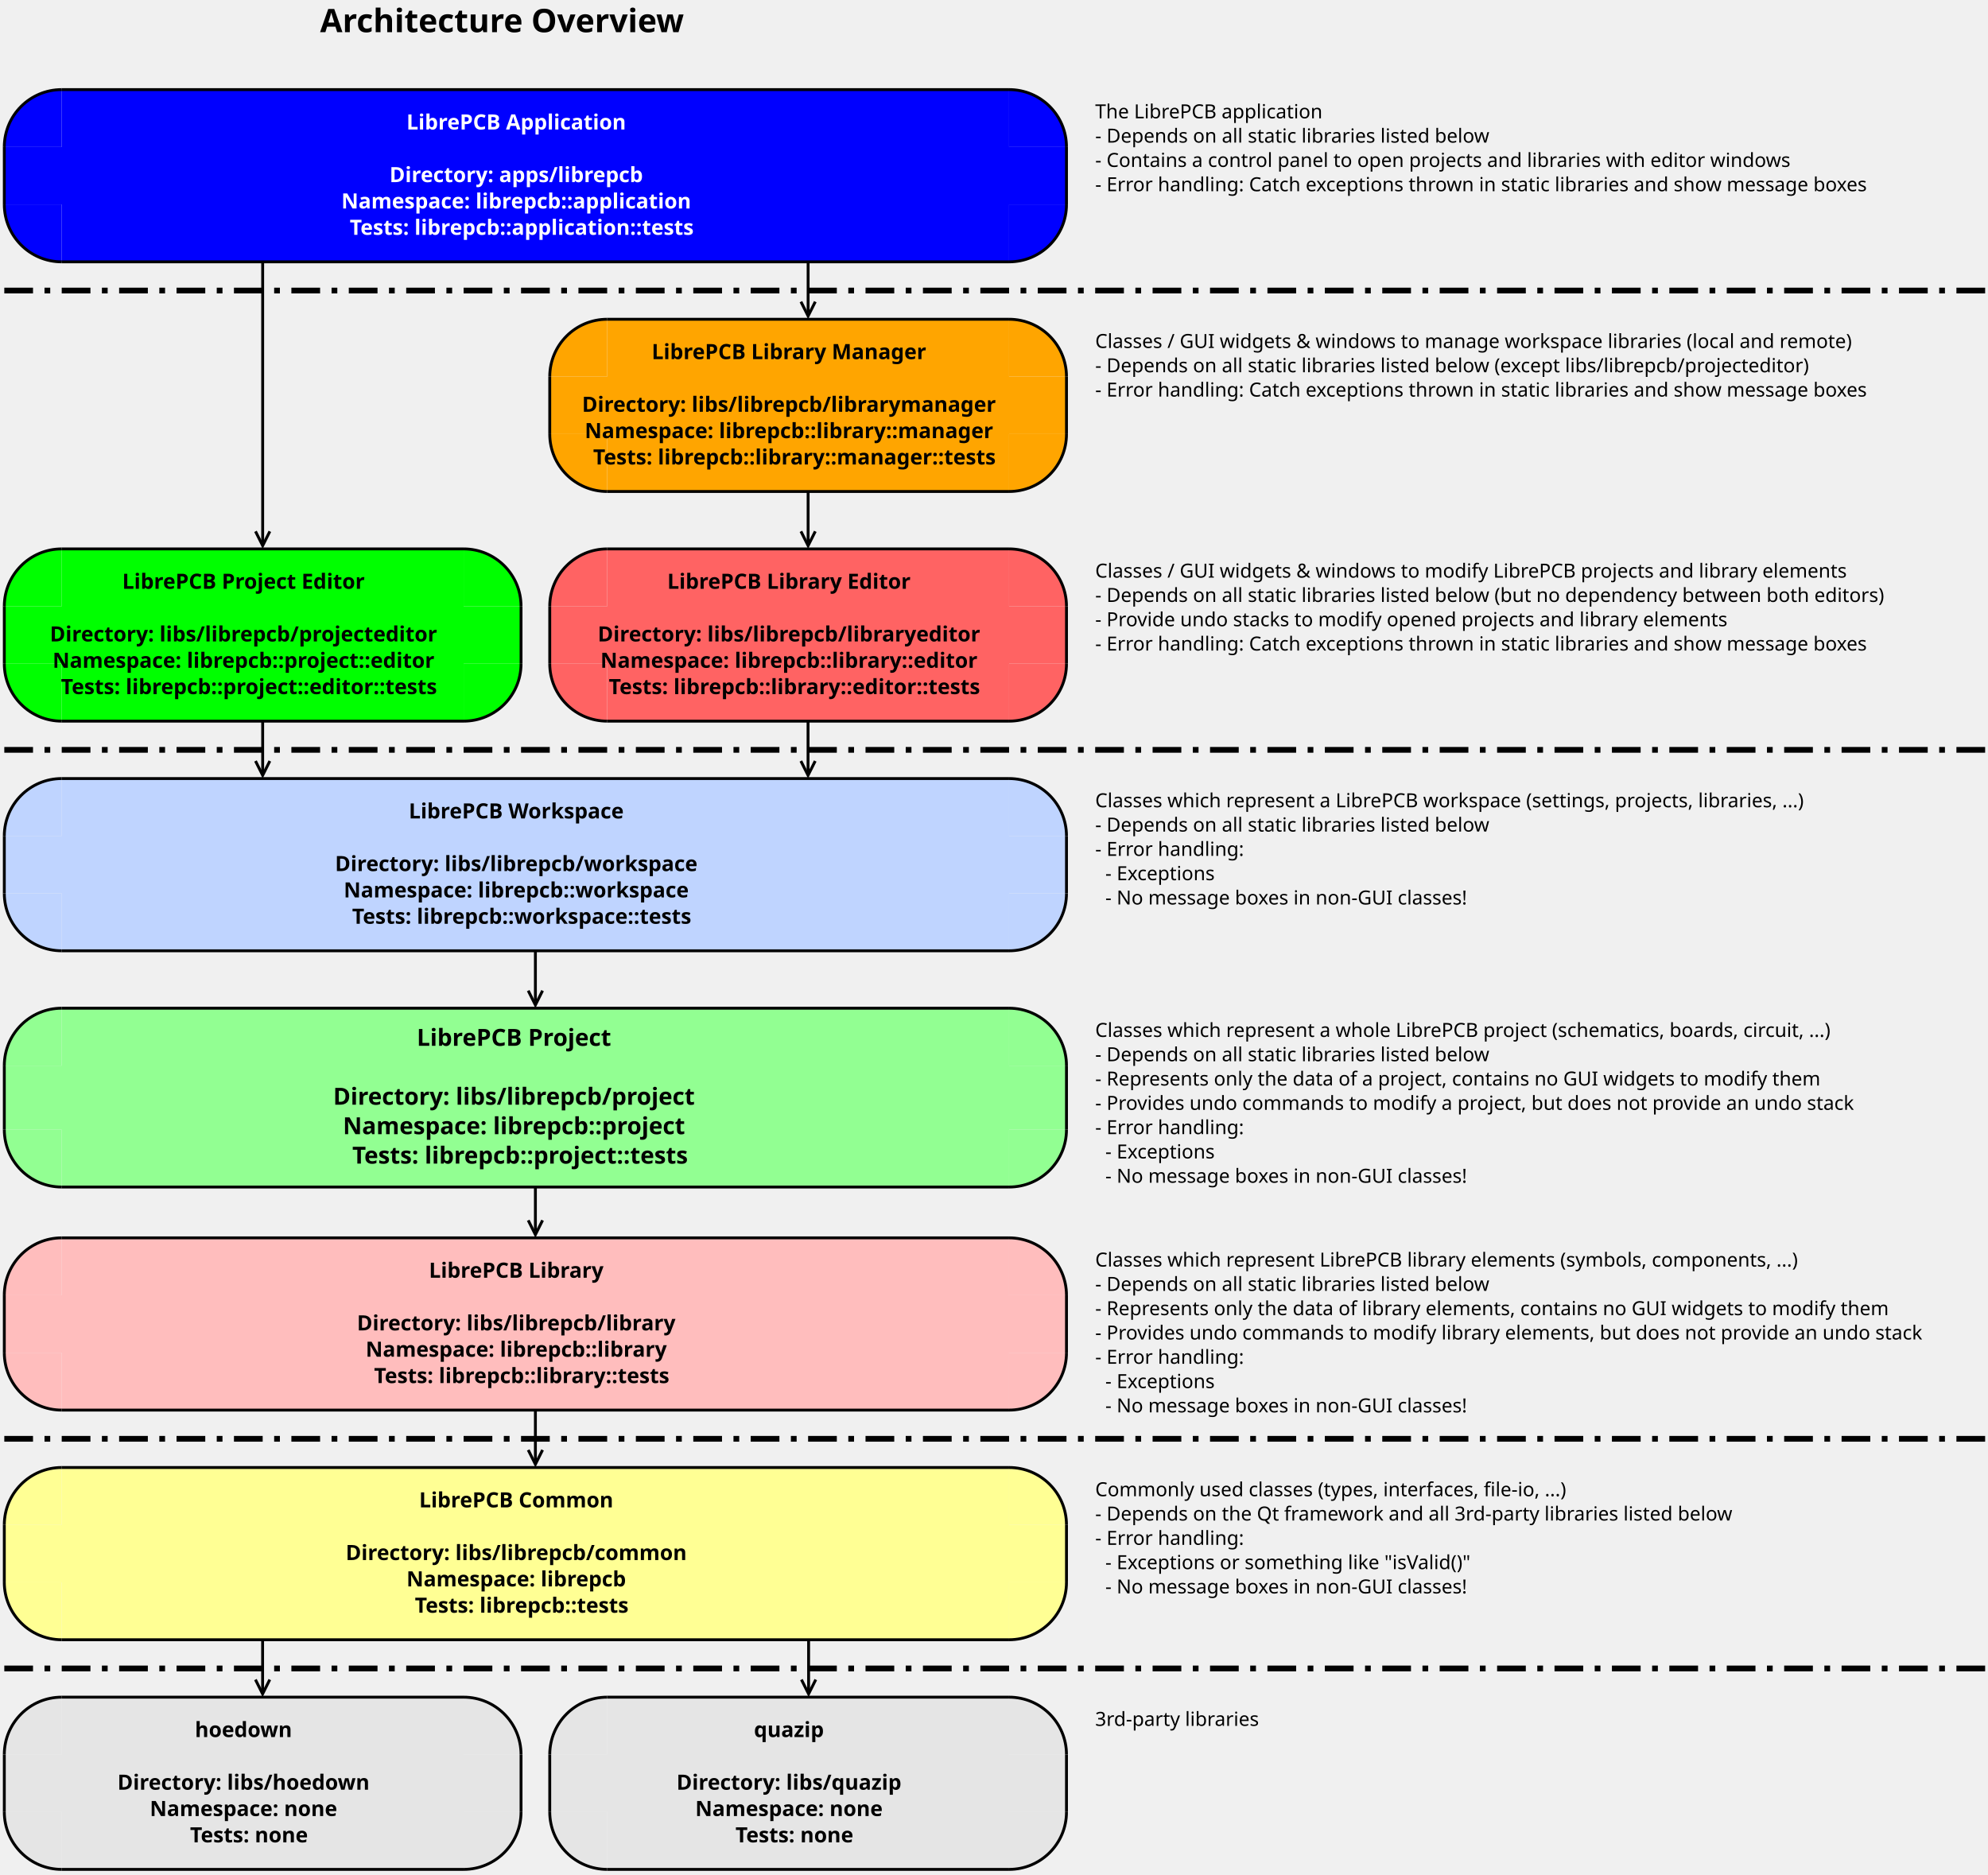
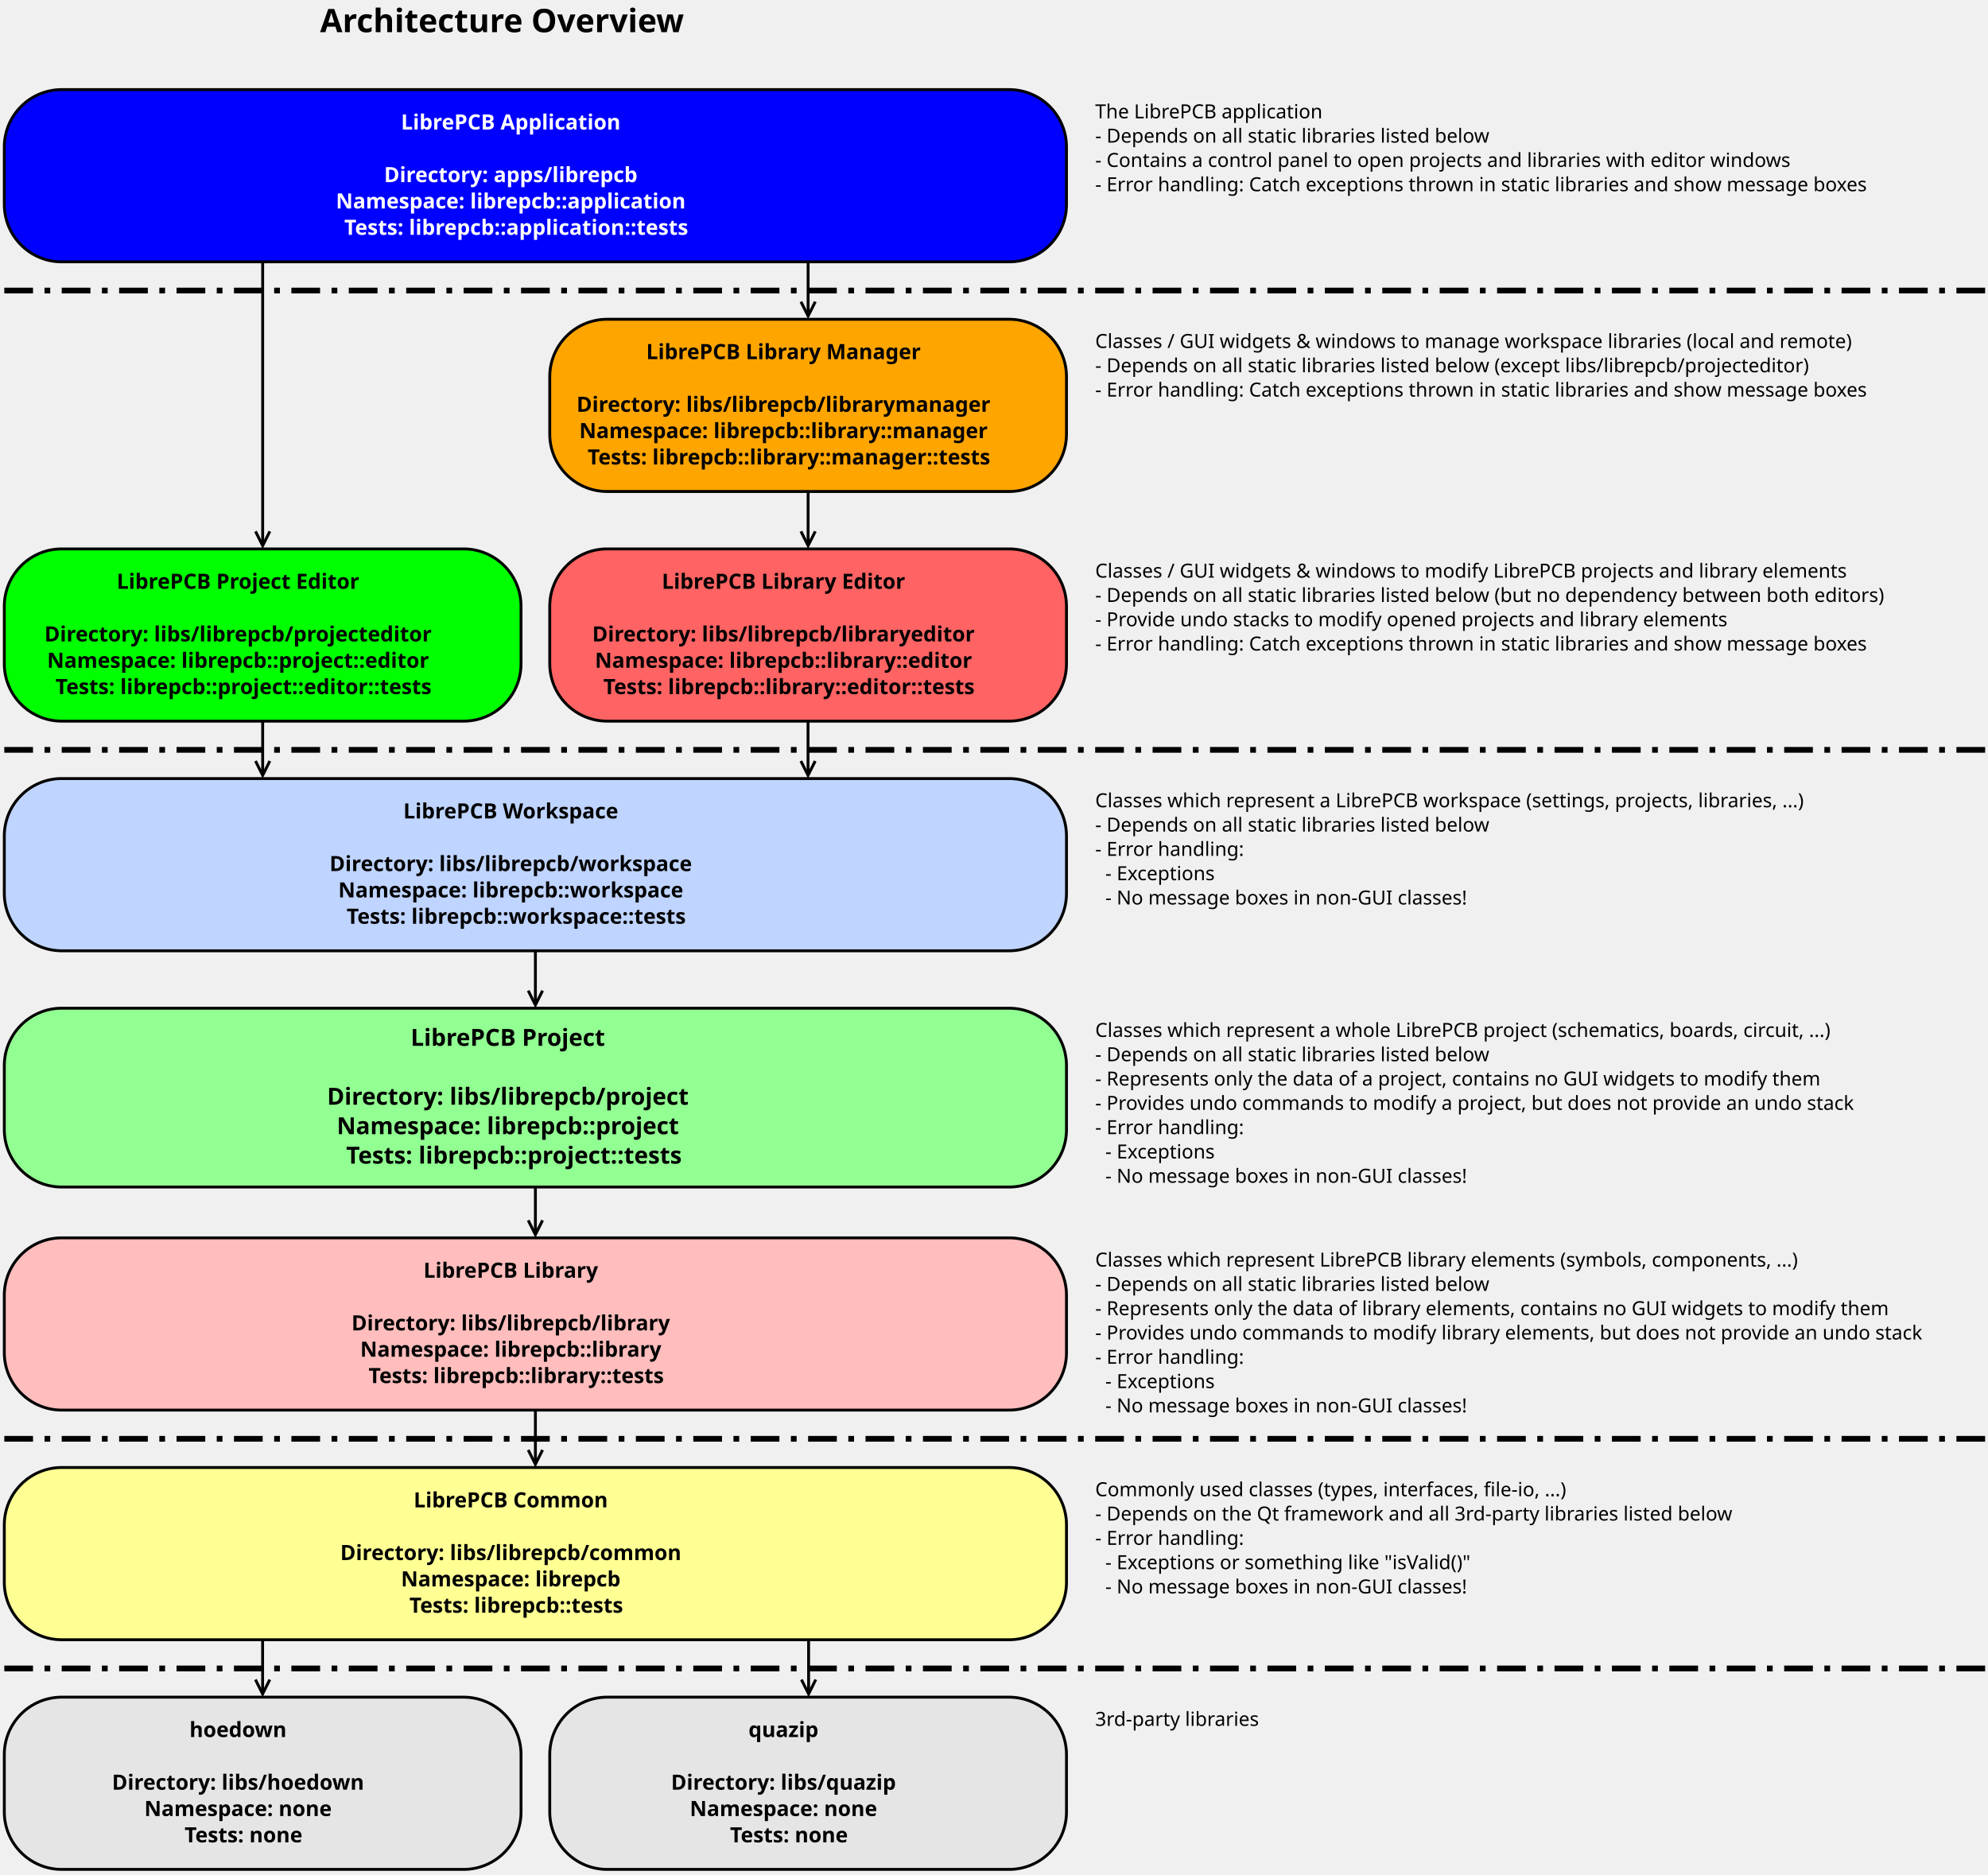
<svg xmlns="http://www.w3.org/2000/svg" width="70cm" height="66cm" viewBox="457 -221 1385 1303">
-   <text xml:space="preserve" font-size="22.578" style="fill: #000000;text-anchor:start;font-family:sans-serif;font-style:normal;font-weight:700" x="680" y="-200">
-     <tspan x="680" y="-200">Architecture Overview</tspan>
-   </text>
-   <g>
-     <rect style="fill: #ffff94" x="500" y="800" width="660" height="120" />
-     <path style="fill: #ffff94" d="M 500,800 A 40,40 0 0 0 460,840 L 500,840 z" />
-     <path style="fill: #ffff94" d="M 1200,840 A 40,40 0 0 0 1160,800 L 1160,840 z" />
-     <rect style="fill: #ffff94" x="460" y="840" width="740" height="40" />
-     <path style="fill: #ffff94" d="M 460,880 A 40,40 0 0 0 500,920 L 500,880 z" />
-     <path style="fill: #ffff94" d="M 1160,920 A 40,40 0 0 0 1200,880 L 1160,880 z" />
-     <line style="fill: none; fill-opacity:0; stroke-width: 2; stroke: #000000" x1="500" y1="800" x2="1160" y2="800" />
-     <line style="fill: none; fill-opacity:0; stroke-width: 2; stroke: #000000" x1="500" y1="920" x2="1160" y2="920" />
-     <path style="fill: none; fill-opacity:0; stroke-width: 2; stroke: #000000" d="M 500,800 A 40,40 0 0 0 460,840" />
-     <path style="fill: none; fill-opacity:0; stroke-width: 2; stroke: #000000" d="M 1200,840 A 40,40 0 0 0 1160,800" />
-     <line style="fill: none; fill-opacity:0; stroke-width: 2; stroke: #000000" x1="460" y1="840" x2="460" y2="880" />
-     <line style="fill: none; fill-opacity:0; stroke-width: 2; stroke: #000000" x1="1200" y1="840" x2="1200" y2="880" />
-     <path style="fill: none; fill-opacity:0; stroke-width: 2; stroke: #000000" d="M 460,880 A 40,40 0 0 0 500,920" />
-     <path style="fill: none; fill-opacity:0; stroke-width: 2; stroke: #000000" d="M 1160,920 A 40,40 0 0 0 1200,880" />
-     <text xml:space="preserve" font-size="14.676" style="fill: #000000;text-anchor:middle;font-family:sans-serif;font-style:normal;font-weight:700" x="830" y="827.789">
-       <tspan x="830" y="827.789">LibrePCB Common</tspan>
-       <tspan x="830" y="846.133" />
-       <tspan x="830" y="864.478">Directory: libs/librepcb/common</tspan>
-       <tspan x="830" y="882.822">Namespace: librepcb</tspan>
-       <tspan x="830" y="901.167">Tests: librepcb::tests</tspan>
-     </text>
-   </g>
-   <g>
-     <rect style="fill: #ffbdbd" x="500" y="640" width="660" height="120" />
-     <path style="fill: #ffbdbd" d="M 500,640 A 40,40 0 0 0 460,680 L 500,680 z" />
-     <path style="fill: #ffbdbd" d="M 1200,680 A 40,40 0 0 0 1160,640 L 1160,680 z" />
-     <rect style="fill: #ffbdbd" x="460" y="680" width="740" height="40" />
-     <path style="fill: #ffbdbd" d="M 460,720 A 40,40 0 0 0 500,760 L 500,720 z" />
-     <path style="fill: #ffbdbd" d="M 1160,760 A 40,40 0 0 0 1200,720 L 1160,720 z" />
-     <line style="fill: none; fill-opacity:0; stroke-width: 2; stroke: #000000" x1="500" y1="640" x2="1160" y2="640" />
-     <line style="fill: none; fill-opacity:0; stroke-width: 2; stroke: #000000" x1="500" y1="760" x2="1160" y2="760" />
-     <path style="fill: none; fill-opacity:0; stroke-width: 2; stroke: #000000" d="M 500,640 A 40,40 0 0 0 460,680" />
-     <path style="fill: none; fill-opacity:0; stroke-width: 2; stroke: #000000" d="M 1200,680 A 40,40 0 0 0 1160,640" />
-     <line style="fill: none; fill-opacity:0; stroke-width: 2; stroke: #000000" x1="460" y1="680" x2="460" y2="720" />
-     <line style="fill: none; fill-opacity:0; stroke-width: 2; stroke: #000000" x1="1200" y1="680" x2="1200" y2="720" />
-     <path style="fill: none; fill-opacity:0; stroke-width: 2; stroke: #000000" d="M 460,720 A 40,40 0 0 0 500,760" />
-     <path style="fill: none; fill-opacity:0; stroke-width: 2; stroke: #000000" d="M 1160,760 A 40,40 0 0 0 1200,720" />
-     <text xml:space="preserve" font-size="14.676" style="fill: #000000;text-anchor:middle;font-family:sans-serif;font-style:normal;font-weight:700" x="830" y="667.789">
-       <tspan x="830" y="667.789">LibrePCB Library</tspan>
-       <tspan x="830" y="686.133" />
-       <tspan x="830" y="704.478">Directory: libs/librepcb/library</tspan>
-       <tspan x="830" y="722.822">Namespace: librepcb::library</tspan>
-       <tspan x="830" y="741.167">Tests: librepcb::library::tests</tspan>
-     </text>
-   </g>
-   <g>
-     <rect style="fill: #92ff92" x="500" y="480" width="660" height="124.588" />
-     <path style="fill: #92ff92" d="M 500,480 A 40,40 0 0 0 460,520 L 500,520 z" />
-     <path style="fill: #92ff92" d="M 1200,520 A 40,40 0 0 0 1160,480 L 1160,520 z" />
-     <rect style="fill: #92ff92" x="460" y="520" width="740" height="44.588" />
-     <path style="fill: #92ff92" d="M 460,564.588 A 40,40 0 0 0 500,604.588 L 500,564.588 z" />
-     <path style="fill: #92ff92" d="M 1160,604.588 A 40,40 0 0 0 1200,564.588 L 1160,564.588 z" />
-     <line style="fill: none; fill-opacity:0; stroke-width: 2; stroke: #000000" x1="500" y1="480" x2="1160" y2="480" />
-     <line style="fill: none; fill-opacity:0; stroke-width: 2; stroke: #000000" x1="500" y1="604.588" x2="1160" y2="604.588" />
-     <path style="fill: none; fill-opacity:0; stroke-width: 2; stroke: #000000" d="M 500,480 A 40,40 0 0 0 460,520" />
-     <path style="fill: none; fill-opacity:0; stroke-width: 2; stroke: #000000" d="M 1200,520 A 40,40 0 0 0 1160,480" />
-     <line style="fill: none; fill-opacity:0; stroke-width: 2; stroke: #000000" x1="460" y1="520" x2="460" y2="564.588" />
-     <line style="fill: none; fill-opacity:0; stroke-width: 2; stroke: #000000" x1="1200" y1="520" x2="1200" y2="564.588" />
-     <path style="fill: none; fill-opacity:0; stroke-width: 2; stroke: #000000" d="M 460,564.588 A 40,40 0 0 0 500,604.588" />
-     <path style="fill: none; fill-opacity:0; stroke-width: 2; stroke: #000000" d="M 1160,604.588 A 40,40 0 0 0 1200,564.588" />
-     <text xml:space="preserve" font-size="16.414" style="fill: #000000;text-anchor:middle;font-family:sans-serif;font-style:normal;font-weight:700" x="830" y="506.2">
-       <tspan x="830" y="506.2">LibrePCB Project</tspan>
-       <tspan x="830" y="526.718" />
-       <tspan x="830" y="547.235">Directory: libs/librepcb/project</tspan>
-       <tspan x="830" y="567.753">Namespace: librepcb::project</tspan>
-       <tspan x="830" y="588.27">Tests: librepcb::project::tests</tspan>
-     </text>
-   </g>
-   <g>
-     <rect style="fill: #bfd4ff" x="500" y="320" width="660" height="120" />
-     <path style="fill: #bfd4ff" d="M 500,320 A 40,40 0 0 0 460,360 L 500,360 z" />
-     <path style="fill: #bfd4ff" d="M 1200,360 A 40,40 0 0 0 1160,320 L 1160,360 z" />
-     <rect style="fill: #bfd4ff" x="460" y="360" width="740" height="40" />
-     <path style="fill: #bfd4ff" d="M 460,400 A 40,40 0 0 0 500,440 L 500,400 z" />
-     <path style="fill: #bfd4ff" d="M 1160,440 A 40,40 0 0 0 1200,400 L 1160,400 z" />
-     <line style="fill: none; fill-opacity:0; stroke-width: 2; stroke: #000000" x1="500" y1="320" x2="1160" y2="320" />
-     <line style="fill: none; fill-opacity:0; stroke-width: 2; stroke: #000000" x1="500" y1="440" x2="1160" y2="440" />
-     <path style="fill: none; fill-opacity:0; stroke-width: 2; stroke: #000000" d="M 500,320 A 40,40 0 0 0 460,360" />
-     <path style="fill: none; fill-opacity:0; stroke-width: 2; stroke: #000000" d="M 1200,360 A 40,40 0 0 0 1160,320" />
-     <line style="fill: none; fill-opacity:0; stroke-width: 2; stroke: #000000" x1="460" y1="360" x2="460" y2="400" />
-     <line style="fill: none; fill-opacity:0; stroke-width: 2; stroke: #000000" x1="1200" y1="360" x2="1200" y2="400" />
-     <path style="fill: none; fill-opacity:0; stroke-width: 2; stroke: #000000" d="M 460,400 A 40,40 0 0 0 500,440" />
-     <path style="fill: none; fill-opacity:0; stroke-width: 2; stroke: #000000" d="M 1160,440 A 40,40 0 0 0 1200,400" />
-     <text xml:space="preserve" font-size="14.676" style="fill: #000000;text-anchor:middle;font-family:sans-serif;font-style:normal;font-weight:700" x="830" y="347.789">
-       <tspan x="830" y="347.789">LibrePCB Workspace</tspan>
-       <tspan x="830" y="366.133" />
-       <tspan x="830" y="384.478">Directory: libs/librepcb/workspace</tspan>
-       <tspan x="830" y="402.822">Namespace: librepcb::workspace</tspan>
-       <tspan x="830" y="421.167">Tests: librepcb::workspace::tests</tspan>
-     </text>
-   </g>
-   <g>
-     <rect style="fill: #0000ff" x="500" y="-160" width="660" height="120" />
-     <path style="fill: #0000ff" d="M 500,-160 A 40,40 0 0 0 460,-120 L 500,-120 z" />
-     <path style="fill: #0000ff" d="M 1200,-120 A 40,40 0 0 0 1160,-160 L 1160,-120 z" />
-     <rect style="fill: #0000ff" x="460" y="-120" width="740" height="40" />
-     <path style="fill: #0000ff" d="M 460,-80 A 40,40 0 0 0 500,-40 L 500,-80 z" />
-     <path style="fill: #0000ff" d="M 1160,-40 A 40,40 0 0 0 1200,-80 L 1160,-80 z" />
-     <line style="fill: none; fill-opacity:0; stroke-width: 2; stroke: #000000" x1="500" y1="-160" x2="1160" y2="-160" />
-     <line style="fill: none; fill-opacity:0; stroke-width: 2; stroke: #000000" x1="500" y1="-40" x2="1160" y2="-40" />
-     <path style="fill: none; fill-opacity:0; stroke-width: 2; stroke: #000000" d="M 500,-160 A 40,40 0 0 0 460,-120" />
-     <path style="fill: none; fill-opacity:0; stroke-width: 2; stroke: #000000" d="M 1200,-120 A 40,40 0 0 0 1160,-160" />
-     <line style="fill: none; fill-opacity:0; stroke-width: 2; stroke: #000000" x1="460" y1="-120" x2="460" y2="-80" />
-     <line style="fill: none; fill-opacity:0; stroke-width: 2; stroke: #000000" x1="1200" y1="-120" x2="1200" y2="-80" />
-     <path style="fill: none; fill-opacity:0; stroke-width: 2; stroke: #000000" d="M 460,-80 A 40,40 0 0 0 500,-40" />
-     <path style="fill: none; fill-opacity:0; stroke-width: 2; stroke: #000000" d="M 1160,-40 A 40,40 0 0 0 1200,-80" />
-     <text xml:space="preserve" font-size="14.676" style="fill: #ffffff;text-anchor:middle;font-family:sans-serif;font-style:normal;font-weight:700" x="830" y="-132.211">
-       <tspan x="830" y="-132.211">LibrePCB Application</tspan>
-       <tspan x="830" y="-113.867" />
-       <tspan x="830" y="-95.522">Directory: apps/librepcb</tspan>
-       <tspan x="830" y="-77.178">Namespace: librepcb::application</tspan>
-       <tspan x="830" y="-58.833">Tests: librepcb::application::tests</tspan>
-     </text>
-   </g>
-   <g>
-     <line style="fill: none; fill-opacity:0; stroke-width: 2; stroke: #000000" x1="640" y1="-40" x2="640" y2="155.528" />
-     <polyline style="fill: none; fill-opacity:0; stroke-width: 2; stroke: #000000" points="635,147.764 640,157.764 645,147.764 " />
-   </g>
-   <g>
-     <line style="fill: none; fill-opacity:0; stroke-width: 2; stroke: #000000" x1="830" y1="760" x2="830" y2="795.528" />
-     <polyline style="fill: none; fill-opacity:0; stroke-width: 2; stroke: #000000" points="825,787.764 830,797.764 835,787.764 " />
-   </g>
-   <g>
-     <rect style="fill: #ff6363" x="880" y="160" width="280" height="120" />
-     <path style="fill: #ff6363" d="M 880,160 A 40,40 0 0 0 840,200 L 880,200 z" />
-     <path style="fill: #ff6363" d="M 1200,200 A 40,40 0 0 0 1160,160 L 1160,200 z" />
-     <rect style="fill: #ff6363" x="840" y="200" width="360" height="40" />
-     <path style="fill: #ff6363" d="M 840,240 A 40,40 0 0 0 880,280 L 880,240 z" />
-     <path style="fill: #ff6363" d="M 1160,280 A 40,40 0 0 0 1200,240 L 1160,240 z" />
-     <line style="fill: none; fill-opacity:0; stroke-width: 2; stroke: #000000" x1="880" y1="160" x2="1160" y2="160" />
-     <line style="fill: none; fill-opacity:0; stroke-width: 2; stroke: #000000" x1="880" y1="280" x2="1160" y2="280" />
-     <path style="fill: none; fill-opacity:0; stroke-width: 2; stroke: #000000" d="M 880,160 A 40,40 0 0 0 840,200" />
-     <path style="fill: none; fill-opacity:0; stroke-width: 2; stroke: #000000" d="M 1200,200 A 40,40 0 0 0 1160,160" />
-     <line style="fill: none; fill-opacity:0; stroke-width: 2; stroke: #000000" x1="840" y1="200" x2="840" y2="240" />
-     <line style="fill: none; fill-opacity:0; stroke-width: 2; stroke: #000000" x1="1200" y1="200" x2="1200" y2="240" />
-     <path style="fill: none; fill-opacity:0; stroke-width: 2; stroke: #000000" d="M 840,240 A 40,40 0 0 0 880,280" />
-     <path style="fill: none; fill-opacity:0; stroke-width: 2; stroke: #000000" d="M 1160,280 A 40,40 0 0 0 1200,240" />
-     <text xml:space="preserve" font-size="14.676" style="fill: #000000;text-anchor:middle;font-family:sans-serif;font-style:normal;font-weight:700" x="1020" y="187.789">
-       <tspan x="1020" y="187.789">LibrePCB Library Editor</tspan>
-       <tspan x="1020" y="206.133" />
-       <tspan x="1020" y="224.478">Directory: libs/librepcb/libraryeditor</tspan>
-       <tspan x="1020" y="242.822">Namespace: librepcb::library::editor</tspan>
-       <tspan x="1020" y="261.167">Tests: librepcb::library::editor::tests</tspan>
-     </text>
-   </g>
-   <g>
-     <rect style="fill: #00ff00" x="500" y="160" width="280" height="120" />
-     <path style="fill: #00ff00" d="M 500,160 A 40,40 0 0 0 460,200 L 500,200 z" />
-     <path style="fill: #00ff00" d="M 820,200 A 40,40 0 0 0 780,160 L 780,200 z" />
-     <rect style="fill: #00ff00" x="460" y="200" width="360" height="40" />
-     <path style="fill: #00ff00" d="M 460,240 A 40,40 0 0 0 500,280 L 500,240 z" />
-     <path style="fill: #00ff00" d="M 780,280 A 40,40 0 0 0 820,240 L 780,240 z" />
-     <line style="fill: none; fill-opacity:0; stroke-width: 2; stroke: #000000" x1="500" y1="160" x2="780" y2="160" />
-     <line style="fill: none; fill-opacity:0; stroke-width: 2; stroke: #000000" x1="500" y1="280" x2="780" y2="280" />
-     <path style="fill: none; fill-opacity:0; stroke-width: 2; stroke: #000000" d="M 500,160 A 40,40 0 0 0 460,200" />
-     <path style="fill: none; fill-opacity:0; stroke-width: 2; stroke: #000000" d="M 820,200 A 40,40 0 0 0 780,160" />
-     <line style="fill: none; fill-opacity:0; stroke-width: 2; stroke: #000000" x1="460" y1="200" x2="460" y2="240" />
-     <line style="fill: none; fill-opacity:0; stroke-width: 2; stroke: #000000" x1="820" y1="200" x2="820" y2="240" />
-     <path style="fill: none; fill-opacity:0; stroke-width: 2; stroke: #000000" d="M 460,240 A 40,40 0 0 0 500,280" />
-     <path style="fill: none; fill-opacity:0; stroke-width: 2; stroke: #000000" d="M 780,280 A 40,40 0 0 0 820,240" />
-     <text xml:space="preserve" font-size="14.676" style="fill: #000000;text-anchor:middle;font-family:sans-serif;font-style:normal;font-weight:700" x="640" y="187.789">
-       <tspan x="640" y="187.789">LibrePCB Project Editor</tspan>
-       <tspan x="640" y="206.133" />
-       <tspan x="640" y="224.478">Directory: libs/librepcb/projecteditor</tspan>
-       <tspan x="640" y="242.822">Namespace: librepcb::project::editor</tspan>
-       <tspan x="640" y="261.167">Tests: librepcb::project::editor::tests</tspan>
-     </text>
-   </g>
-   <g>
-     <line style="fill: none; fill-opacity:0; stroke-width: 2; stroke: #000000" x1="830" y1="604.588" x2="830" y2="635.528" />
-     <polyline style="fill: none; fill-opacity:0; stroke-width: 2; stroke: #000000" points="825,627.764 830,637.764 835,627.764 " />
-   </g>
-   <g>
-     <line style="fill: none; fill-opacity:0; stroke-width: 2; stroke: #000000" x1="830" y1="440" x2="830" y2="475.528" />
-     <polyline style="fill: none; fill-opacity:0; stroke-width: 2; stroke: #000000" points="825,467.764 830,477.764 835,467.764 " />
-   </g>
-   <line style="fill: none; fill-opacity:0; stroke-width: 4; stroke-dasharray: 20 8 4 8; stroke: #000000" x1="460" y1="300" x2="1840" y2="300" />
-   <line style="fill: none; fill-opacity:0; stroke-width: 4; stroke-dasharray: 20 8 4 8; stroke: #000000" x1="460" y1="780" x2="1840" y2="780" />
-   <line style="fill: none; fill-opacity:0; stroke-width: 4; stroke-dasharray: 20 8 4 8; stroke: #000000" x1="460" y1="-20" x2="1840" y2="-20" />
-   <text xml:space="preserve" font-size="13.547" style="fill: #000000;text-anchor:start;font-family:sans-serif;font-style:normal;font-weight:normal" x="1220" y="820">
-     <tspan x="1220" y="820">Commonly used classes (types, interfaces, file-io, ...)</tspan>
-     <tspan x="1220" y="836.933">- Depends on the Qt framework and all 3rd-party libraries listed below</tspan>
-     <tspan x="1220" y="853.867">- Error handling:</tspan>
-     <tspan x="1220" y="870.8">  - Exceptions or something like "isValid()"</tspan>
-     <tspan x="1220" y="887.733">  - No message boxes in non-GUI classes!</tspan>
-   </text>
-   <text xml:space="preserve" font-size="13.547" style="fill: #000000;text-anchor:start;font-family:sans-serif;font-style:normal;font-weight:normal" x="1220" y="660">
-     <tspan x="1220" y="660">Classes which represent LibrePCB library elements (symbols, components, ...)</tspan>
-     <tspan x="1220" y="676.933">- Depends on all static libraries listed below</tspan>
-     <tspan x="1220" y="693.867">- Represents only the data of library elements, contains no GUI widgets to modify them</tspan>
-     <tspan x="1220" y="710.8">- Provides undo commands to modify library elements, but does not provide an undo stack</tspan>
-     <tspan x="1220" y="727.733">- Error handling:</tspan>
-     <tspan x="1220" y="744.667">  - Exceptions</tspan>
-     <tspan x="1220" y="761.6">  - No message boxes in non-GUI classes!</tspan>
-   </text>
-   <text xml:space="preserve" font-size="13.547" style="fill: #000000;text-anchor:start;font-family:sans-serif;font-style:normal;font-weight:normal" x="1220" y="500">
-     <tspan x="1220" y="500">Classes which represent a whole LibrePCB project (schematics, boards, circuit, ...)</tspan>
-     <tspan x="1220" y="516.933">- Depends on all static libraries listed below</tspan>
-     <tspan x="1220" y="533.867">- Represents only the data of a project, contains no GUI widgets to modify them</tspan>
-     <tspan x="1220" y="550.8">- Provides undo commands to modify a project, but does not provide an undo stack</tspan>
-     <tspan x="1220" y="567.733">- Error handling:</tspan>
-     <tspan x="1220" y="584.667">  - Exceptions</tspan>
-     <tspan x="1220" y="601.6">  - No message boxes in non-GUI classes!</tspan>
-   </text>
-   <text xml:space="preserve" font-size="13.547" style="fill: #000000;text-anchor:start;font-family:sans-serif;font-style:normal;font-weight:normal" x="1220" y="340">
-     <tspan x="1220" y="340">Classes which represent a LibrePCB workspace (settings, projects, libraries, ...)</tspan>
-     <tspan x="1220" y="356.933">- Depends on all static libraries listed below</tspan>
-     <tspan x="1220" y="373.867">- Error handling:</tspan>
-     <tspan x="1220" y="390.8">  - Exceptions</tspan>
-     <tspan x="1220" y="407.733">  - No message boxes in non-GUI classes!</tspan>
-   </text>
-   <text xml:space="preserve" font-size="13.547" style="fill: #000000;text-anchor:start;font-family:sans-serif;font-style:normal;font-weight:normal" x="1220" y="180">
-     <tspan x="1220" y="180">Classes / GUI widgets &amp; windows to modify LibrePCB projects and library elements</tspan>
-     <tspan x="1220" y="196.933">- Depends on all static libraries listed below (but no dependency between both editors)</tspan>
-     <tspan x="1220" y="213.867">- Provide undo stacks to modify opened projects and library elements</tspan>
-     <tspan x="1220" y="230.8">- Error handling: Catch exceptions thrown in static libraries and show message boxes</tspan>
-   </text>
-   <text xml:space="preserve" font-size="13.547" style="fill: #000000;text-anchor:start;font-family:sans-serif;font-style:normal;font-weight:normal" x="1220" y="-140">
-     <tspan x="1220" y="-140">The LibrePCB application</tspan>
-     <tspan x="1220" y="-123.067">- Depends on all static libraries listed below</tspan>
-     <tspan x="1220" y="-106.133">- Contains a control panel to open projects and libraries with editor windows</tspan>
-     <tspan x="1220" y="-89.2">- Error handling: Catch exceptions thrown in static libraries and show message boxes</tspan>
-   </text>
-   <g>
-     <rect style="fill: #ffa500" x="880" y="0" width="280" height="120" />
-     <path style="fill: #ffa500" d="M 880,0 A 40,40 0 0 0 840,40 L 880,40 z" />
-     <path style="fill: #ffa500" d="M 1200,40 A 40,40 0 0 0 1160,0 L 1160,40 z" />
-     <rect style="fill: #ffa500" x="840" y="40" width="360" height="40" />
-     <path style="fill: #ffa500" d="M 840,80 A 40,40 0 0 0 880,120 L 880,80 z" />
-     <path style="fill: #ffa500" d="M 1160,120 A 40,40 0 0 0 1200,80 L 1160,80 z" />
-     <line style="fill: none; fill-opacity:0; stroke-width: 2; stroke: #000000" x1="880" y1="0" x2="1160" y2="0" />
-     <line style="fill: none; fill-opacity:0; stroke-width: 2; stroke: #000000" x1="880" y1="120" x2="1160" y2="120" />
-     <path style="fill: none; fill-opacity:0; stroke-width: 2; stroke: #000000" d="M 880,0 A 40,40 0 0 0 840,40" />
-     <path style="fill: none; fill-opacity:0; stroke-width: 2; stroke: #000000" d="M 1200,40 A 40,40 0 0 0 1160,0" />
-     <line style="fill: none; fill-opacity:0; stroke-width: 2; stroke: #000000" x1="840" y1="40" x2="840" y2="80" />
-     <line style="fill: none; fill-opacity:0; stroke-width: 2; stroke: #000000" x1="1200" y1="40" x2="1200" y2="80" />
-     <path style="fill: none; fill-opacity:0; stroke-width: 2; stroke: #000000" d="M 840,80 A 40,40 0 0 0 880,120" />
-     <path style="fill: none; fill-opacity:0; stroke-width: 2; stroke: #000000" d="M 1160,120 A 40,40 0 0 0 1200,80" />
-     <text xml:space="preserve" font-size="14.676" style="fill: #000000;text-anchor:middle;font-family:sans-serif;font-style:normal;font-weight:700" x="1020" y="27.789">
-       <tspan x="1020" y="27.789">LibrePCB Library Manager</tspan>
-       <tspan x="1020" y="46.133" />
-       <tspan x="1020" y="64.478">Directory: libs/librepcb/librarymanager</tspan>
-       <tspan x="1020" y="82.822">Namespace: librepcb::library::manager</tspan>
-       <tspan x="1020" y="101.167">Tests: librepcb::library::manager::tests</tspan>
-     </text>
-   </g>
-   <text xml:space="preserve" font-size="13.547" style="fill: #000000;text-anchor:start;font-family:sans-serif;font-style:normal;font-weight:normal" x="1220" y="20">
-     <tspan x="1220" y="20">Classes / GUI widgets &amp; windows to manage workspace libraries (local and remote)</tspan>
-     <tspan x="1220" y="36.933">- Depends on all static libraries listed below (except libs/librepcb/projecteditor)</tspan>
-     <tspan x="1220" y="53.867">- Error handling: Catch exceptions thrown in static libraries and show message boxes</tspan>
-   </text>
-   <g>
-     <line style="fill: none; fill-opacity:0; stroke-width: 2; stroke: #000000" x1="1019.95" y1="280" x2="1019.95" y2="315.528" />
-     <polyline style="fill: none; fill-opacity:0; stroke-width: 2; stroke: #000000" points="1014.95,307.764 1019.95,317.764 1024.95,307.764 " />
-   </g>
-   <g>
-     <line style="fill: none; fill-opacity:0; stroke-width: 2; stroke: #000000" x1="1020" y1="120" x2="1020" y2="155.528" />
-     <polyline style="fill: none; fill-opacity:0; stroke-width: 2; stroke: #000000" points="1015,147.764 1020,157.764 1025,147.764 " />
-   </g>
-   <line style="fill: none; fill-opacity:0; stroke-width: 4; stroke-dasharray: 20 8 4 8; stroke: #000000" x1="460" y1="940" x2="1840" y2="940" />
-   <g>
-     <rect style="fill: #e5e5e5" x="500" y="960" width="280" height="120" />
-     <path style="fill: #e5e5e5" d="M 500,960 A 40,40 0 0 0 460,1000 L 500,1000 z" />
-     <path style="fill: #e5e5e5" d="M 820,1000 A 40,40 0 0 0 780,960 L 780,1000 z" />
-     <rect style="fill: #e5e5e5" x="460" y="1000" width="360" height="40" />
-     <path style="fill: #e5e5e5" d="M 460,1040 A 40,40 0 0 0 500,1080 L 500,1040 z" />
-     <path style="fill: #e5e5e5" d="M 780,1080 A 40,40 0 0 0 820,1040 L 780,1040 z" />
-     <line style="fill: none; fill-opacity:0; stroke-width: 2; stroke: #000000" x1="500" y1="960" x2="780" y2="960" />
-     <line style="fill: none; fill-opacity:0; stroke-width: 2; stroke: #000000" x1="500" y1="1080" x2="780" y2="1080" />
-     <path style="fill: none; fill-opacity:0; stroke-width: 2; stroke: #000000" d="M 500,960 A 40,40 0 0 0 460,1000" />
-     <path style="fill: none; fill-opacity:0; stroke-width: 2; stroke: #000000" d="M 820,1000 A 40,40 0 0 0 780,960" />
-     <line style="fill: none; fill-opacity:0; stroke-width: 2; stroke: #000000" x1="460" y1="1000" x2="460" y2="1040" />
-     <line style="fill: none; fill-opacity:0; stroke-width: 2; stroke: #000000" x1="820" y1="1000" x2="820" y2="1040" />
-     <path style="fill: none; fill-opacity:0; stroke-width: 2; stroke: #000000" d="M 460,1040 A 40,40 0 0 0 500,1080" />
-     <path style="fill: none; fill-opacity:0; stroke-width: 2; stroke: #000000" d="M 780,1080 A 40,40 0 0 0 820,1040" />
-     <text xml:space="preserve" font-size="14.676" style="fill: #000000;text-anchor:middle;font-family:sans-serif;font-style:normal;font-weight:700" x="640" y="987.789">
-       <tspan x="640" y="987.789">hoedown</tspan>
-       <tspan x="640" y="1006.13" />
-       <tspan x="640" y="1024.48">Directory: libs/hoedown</tspan>
-       <tspan x="640" y="1042.82">Namespace: none</tspan>
-       <tspan x="640" y="1061.17">Tests: none</tspan>
-     </text>
-   </g>
-   <g>
-     <rect style="fill: #e5e5e5" x="880" y="960" width="280" height="120" />
-     <path style="fill: #e5e5e5" d="M 880,960 A 40,40 0 0 0 840,1000 L 880,1000 z" />
-     <path style="fill: #e5e5e5" d="M 1200,1000 A 40,40 0 0 0 1160,960 L 1160,1000 z" />
-     <rect style="fill: #e5e5e5" x="840" y="1000" width="360" height="40" />
-     <path style="fill: #e5e5e5" d="M 840,1040 A 40,40 0 0 0 880,1080 L 880,1040 z" />
-     <path style="fill: #e5e5e5" d="M 1160,1080 A 40,40 0 0 0 1200,1040 L 1160,1040 z" />
-     <line style="fill: none; fill-opacity:0; stroke-width: 2; stroke: #000000" x1="880" y1="960" x2="1160" y2="960" />
-     <line style="fill: none; fill-opacity:0; stroke-width: 2; stroke: #000000" x1="880" y1="1080" x2="1160" y2="1080" />
-     <path style="fill: none; fill-opacity:0; stroke-width: 2; stroke: #000000" d="M 880,960 A 40,40 0 0 0 840,1000" />
-     <path style="fill: none; fill-opacity:0; stroke-width: 2; stroke: #000000" d="M 1200,1000 A 40,40 0 0 0 1160,960" />
-     <line style="fill: none; fill-opacity:0; stroke-width: 2; stroke: #000000" x1="840" y1="1000" x2="840" y2="1040" />
-     <line style="fill: none; fill-opacity:0; stroke-width: 2; stroke: #000000" x1="1200" y1="1000" x2="1200" y2="1040" />
-     <path style="fill: none; fill-opacity:0; stroke-width: 2; stroke: #000000" d="M 840,1040 A 40,40 0 0 0 880,1080" />
-     <path style="fill: none; fill-opacity:0; stroke-width: 2; stroke: #000000" d="M 1160,1080 A 40,40 0 0 0 1200,1040" />
-     <text xml:space="preserve" font-size="14.676" style="fill: #000000;text-anchor:middle;font-family:sans-serif;font-style:normal;font-weight:700" x="1020" y="987.789">
-       <tspan x="1020" y="987.789">quazip</tspan>
-       <tspan x="1020" y="1006.13" />
-       <tspan x="1020" y="1024.48">Directory: libs/quazip</tspan>
-       <tspan x="1020" y="1042.82">Namespace: none</tspan>
-       <tspan x="1020" y="1061.17">Tests: none</tspan>
-     </text>
-   </g>
-   <text xml:space="preserve" font-size="13.547" style="fill: #000000;text-anchor:start;font-family:sans-serif;font-style:normal;font-weight:normal" x="1220" y="980">
-     <tspan x="1220" y="980">3rd-party libraries</tspan>
-   </text>
-   <g>
-     <line style="fill: none; fill-opacity:0; stroke-width: 2; stroke: #000000" x1="640" y1="280" x2="640" y2="315.528" />
-     <polyline style="fill: none; fill-opacity:0; stroke-width: 2; stroke: #000000" points="635,307.764 640,317.764 645,307.764 " />
-   </g>
-   <g>
-     <line style="fill: none; fill-opacity:0; stroke-width: 2; stroke: #000000" x1="1020" y1="-40" x2="1020" y2="-4.472" />
-     <polyline style="fill: none; fill-opacity:0; stroke-width: 2; stroke: #000000" points="1015,-12.236 1020,-2.236 1025,-12.236 " />
-   </g>
-   <g>
-     <line style="fill: none; fill-opacity:0; stroke-width: 2; stroke: #000000" x1="1020.34" y1="920" x2="1020.34" y2="955.528" />
-     <polyline style="fill: none; fill-opacity:0; stroke-width: 2; stroke: #000000" points="1015.34,947.764 1020.34,957.764 1025.34,947.764 " />
-   </g>
-   <g>
-     <line style="fill: none; fill-opacity:0; stroke-width: 2; stroke: #000000" x1="639.952" y1="920" x2="639.952" y2="955.528" />
-     <polyline style="fill: none; fill-opacity:0; stroke-width: 2; stroke: #000000" points="634.952,947.764 639.952,957.764 644.952,947.764 " />
+   <g id="Background">
+     <text xml:space="preserve" font-size="22.578" style="fill: #000000; fill-opacity: 1; stroke: none;text-anchor:start;font-family:sans-serif;font-style:normal;font-weight:700" x="680" y="-200">
+       <tspan x="680" y="-200">Architecture Overview</tspan>
+     </text>
+     <g>
+       <rect style="fill: #ffff94; fill-opacity: 1; stroke-opacity: 1; stroke-width: 2; stroke: #000000" x="460" y="800" width="740" height="120" rx="40" ry="40" />
+       <text xml:space="preserve" font-size="14.676" style="fill: #000000; fill-opacity: 1; stroke: none;text-anchor:middle;font-family:sans-serif;font-style:normal;font-weight:700" x="830" y="827.789">
+         <tspan x="830" y="827.789">LibrePCB Common</tspan>
+         <tspan x="830" y="846.133" />
+         <tspan x="830" y="864.478">Directory: libs/librepcb/common</tspan>
+         <tspan x="830" y="882.822">Namespace: librepcb</tspan>
+         <tspan x="830" y="901.167">Tests: librepcb::tests</tspan>
+       </text>
+     </g>
+     <g>
+       <rect style="fill: #ffbdbd; fill-opacity: 1; stroke-opacity: 1; stroke-width: 2; stroke: #000000" x="460" y="640" width="740" height="120" rx="40" ry="40" />
+       <text xml:space="preserve" font-size="14.676" style="fill: #000000; fill-opacity: 1; stroke: none;text-anchor:middle;font-family:sans-serif;font-style:normal;font-weight:700" x="830" y="667.789">
+         <tspan x="830" y="667.789">LibrePCB Library</tspan>
+         <tspan x="830" y="686.133" />
+         <tspan x="830" y="704.478">Directory: libs/librepcb/library</tspan>
+         <tspan x="830" y="722.822">Namespace: librepcb::library</tspan>
+         <tspan x="830" y="741.167">Tests: librepcb::library::tests</tspan>
+       </text>
+     </g>
+     <g>
+       <rect style="fill: #92ff92; fill-opacity: 1; stroke-opacity: 1; stroke-width: 2; stroke: #000000" x="460" y="480" width="740" height="124.588" rx="40" ry="40" />
+       <text xml:space="preserve" font-size="16.414" style="fill: #000000; fill-opacity: 1; stroke: none;text-anchor:middle;font-family:sans-serif;font-style:normal;font-weight:700" x="830" y="506.2">
+         <tspan x="830" y="506.2">LibrePCB Project</tspan>
+         <tspan x="830" y="526.718" />
+         <tspan x="830" y="547.235">Directory: libs/librepcb/project</tspan>
+         <tspan x="830" y="567.753">Namespace: librepcb::project</tspan>
+         <tspan x="830" y="588.27">Tests: librepcb::project::tests</tspan>
+       </text>
+     </g>
+     <g>
+       <rect style="fill: #bfd4ff; fill-opacity: 1; stroke-opacity: 1; stroke-width: 2; stroke: #000000" x="460" y="320" width="740" height="120" rx="40" ry="40" />
+       <text xml:space="preserve" font-size="14.676" style="fill: #000000; fill-opacity: 1; stroke: none;text-anchor:middle;font-family:sans-serif;font-style:normal;font-weight:700" x="830" y="347.789">
+         <tspan x="830" y="347.789">LibrePCB Workspace</tspan>
+         <tspan x="830" y="366.133" />
+         <tspan x="830" y="384.478">Directory: libs/librepcb/workspace</tspan>
+         <tspan x="830" y="402.822">Namespace: librepcb::workspace</tspan>
+         <tspan x="830" y="421.167">Tests: librepcb::workspace::tests</tspan>
+       </text>
+     </g>
+     <g>
+       <rect style="fill: #0000ff; fill-opacity: 1; stroke-opacity: 1; stroke-width: 2; stroke: #000000" x="460" y="-160" width="740" height="120" rx="40" ry="40" />
+       <text xml:space="preserve" font-size="14.676" style="fill: #ffffff; fill-opacity: 1; stroke: none;text-anchor:middle;font-family:sans-serif;font-style:normal;font-weight:700" x="830" y="-132.211">
+         <tspan x="830" y="-132.211">LibrePCB Application</tspan>
+         <tspan x="830" y="-113.867" />
+         <tspan x="830" y="-95.522">Directory: apps/librepcb</tspan>
+         <tspan x="830" y="-77.178">Namespace: librepcb::application</tspan>
+         <tspan x="830" y="-58.833">Tests: librepcb::application::tests</tspan>
+       </text>
+     </g>
+     <g>
+       <line style="fill: none; stroke-opacity: 1; stroke-width: 2; stroke: #000000" x1="640" y1="-40" x2="640" y2="155.528" />
+       <polyline style="fill: none; stroke-opacity: 1; stroke-width: 2; stroke: #000000" points="635,147.764 640,157.764 645,147.764 " />
+     </g>
+     <g>
+       <line style="fill: none; stroke-opacity: 1; stroke-width: 2; stroke: #000000" x1="830" y1="760" x2="830" y2="795.528" />
+       <polyline style="fill: none; stroke-opacity: 1; stroke-width: 2; stroke: #000000" points="825,787.764 830,797.764 835,787.764 " />
+     </g>
+     <g>
+       <rect style="fill: #ff6363; fill-opacity: 1; stroke-opacity: 1; stroke-width: 2; stroke: #000000" x="840" y="160" width="360" height="120" rx="40" ry="40" />
+       <text xml:space="preserve" font-size="14.676" style="fill: #000000; fill-opacity: 1; stroke: none;text-anchor:middle;font-family:sans-serif;font-style:normal;font-weight:700" x="1020" y="187.789">
+         <tspan x="1020" y="187.789">LibrePCB Library Editor</tspan>
+         <tspan x="1020" y="206.133" />
+         <tspan x="1020" y="224.478">Directory: libs/librepcb/libraryeditor</tspan>
+         <tspan x="1020" y="242.822">Namespace: librepcb::library::editor</tspan>
+         <tspan x="1020" y="261.167">Tests: librepcb::library::editor::tests</tspan>
+       </text>
+     </g>
+     <g>
+       <rect style="fill: #00ff00; fill-opacity: 1; stroke-opacity: 1; stroke-width: 2; stroke: #000000" x="460" y="160" width="360" height="120" rx="40" ry="40" />
+       <text xml:space="preserve" font-size="14.676" style="fill: #000000; fill-opacity: 1; stroke: none;text-anchor:middle;font-family:sans-serif;font-style:normal;font-weight:700" x="640" y="187.789">
+         <tspan x="640" y="187.789">LibrePCB Project Editor</tspan>
+         <tspan x="640" y="206.133" />
+         <tspan x="640" y="224.478">Directory: libs/librepcb/projecteditor</tspan>
+         <tspan x="640" y="242.822">Namespace: librepcb::project::editor</tspan>
+         <tspan x="640" y="261.167">Tests: librepcb::project::editor::tests</tspan>
+       </text>
+     </g>
+     <g>
+       <line style="fill: none; stroke-opacity: 1; stroke-width: 2; stroke: #000000" x1="830" y1="604.588" x2="830" y2="635.528" />
+       <polyline style="fill: none; stroke-opacity: 1; stroke-width: 2; stroke: #000000" points="825,627.764 830,637.764 835,627.764 " />
+     </g>
+     <g>
+       <line style="fill: none; stroke-opacity: 1; stroke-width: 2; stroke: #000000" x1="830" y1="440" x2="830" y2="475.528" />
+       <polyline style="fill: none; stroke-opacity: 1; stroke-width: 2; stroke: #000000" points="825,467.764 830,477.764 835,467.764 " />
+     </g>
+     <line style="fill: none; stroke-opacity: 1; stroke-width: 4; stroke-dasharray: 20 8 4 8; stroke: #000000" x1="460" y1="300" x2="1840" y2="300" />
+     <line style="fill: none; stroke-opacity: 1; stroke-width: 4; stroke-dasharray: 20 8 4 8; stroke: #000000" x1="460" y1="780" x2="1840" y2="780" />
+     <line style="fill: none; stroke-opacity: 1; stroke-width: 4; stroke-dasharray: 20 8 4 8; stroke: #000000" x1="460" y1="-20" x2="1840" y2="-20" />
+     <text xml:space="preserve" font-size="13.547" style="fill: #000000; fill-opacity: 1; stroke: none;text-anchor:start;font-family:sans-serif;font-style:normal;font-weight:normal" x="1220" y="820">
+       <tspan x="1220" y="820">Commonly used classes (types, interfaces, file-io, ...)</tspan>
+       <tspan x="1220" y="836.933">- Depends on the Qt framework and all 3rd-party libraries listed below</tspan>
+       <tspan x="1220" y="853.867">- Error handling:</tspan>
+       <tspan xml:space="preserve" x="1220" y="870.8">  - Exceptions or something like "isValid()"</tspan>
+       <tspan xml:space="preserve" x="1220" y="887.733">  - No message boxes in non-GUI classes!</tspan>
+     </text>
+     <text xml:space="preserve" font-size="13.547" style="fill: #000000; fill-opacity: 1; stroke: none;text-anchor:start;font-family:sans-serif;font-style:normal;font-weight:normal" x="1220" y="660">
+       <tspan x="1220" y="660">Classes which represent LibrePCB library elements (symbols, components, ...)</tspan>
+       <tspan x="1220" y="676.933">- Depends on all static libraries listed below</tspan>
+       <tspan x="1220" y="693.867">- Represents only the data of library elements, contains no GUI widgets to modify them</tspan>
+       <tspan x="1220" y="710.8">- Provides undo commands to modify library elements, but does not provide an undo stack</tspan>
+       <tspan x="1220" y="727.733">- Error handling:</tspan>
+       <tspan xml:space="preserve" x="1220" y="744.667">  - Exceptions</tspan>
+       <tspan xml:space="preserve" x="1220" y="761.6">  - No message boxes in non-GUI classes!</tspan>
+     </text>
+     <text xml:space="preserve" font-size="13.547" style="fill: #000000; fill-opacity: 1; stroke: none;text-anchor:start;font-family:sans-serif;font-style:normal;font-weight:normal" x="1220" y="500">
+       <tspan x="1220" y="500">Classes which represent a whole LibrePCB project (schematics, boards, circuit, ...)</tspan>
+       <tspan x="1220" y="516.933">- Depends on all static libraries listed below</tspan>
+       <tspan x="1220" y="533.867">- Represents only the data of a project, contains no GUI widgets to modify them</tspan>
+       <tspan x="1220" y="550.8">- Provides undo commands to modify a project, but does not provide an undo stack</tspan>
+       <tspan x="1220" y="567.733">- Error handling:</tspan>
+       <tspan xml:space="preserve" x="1220" y="584.667">  - Exceptions</tspan>
+       <tspan xml:space="preserve" x="1220" y="601.6">  - No message boxes in non-GUI classes!</tspan>
+     </text>
+     <text xml:space="preserve" font-size="13.547" style="fill: #000000; fill-opacity: 1; stroke: none;text-anchor:start;font-family:sans-serif;font-style:normal;font-weight:normal" x="1220" y="340">
+       <tspan x="1220" y="340">Classes which represent a LibrePCB workspace (settings, projects, libraries, ...)</tspan>
+       <tspan x="1220" y="356.933">- Depends on all static libraries listed below</tspan>
+       <tspan x="1220" y="373.867">- Error handling:</tspan>
+       <tspan xml:space="preserve" x="1220" y="390.8">  - Exceptions</tspan>
+       <tspan xml:space="preserve" x="1220" y="407.733">  - No message boxes in non-GUI classes!</tspan>
+     </text>
+     <text xml:space="preserve" font-size="13.547" style="fill: #000000; fill-opacity: 1; stroke: none;text-anchor:start;font-family:sans-serif;font-style:normal;font-weight:normal" x="1220" y="180">
+       <tspan x="1220" y="180">Classes / GUI widgets &amp; windows to modify LibrePCB projects and library elements</tspan>
+       <tspan x="1220" y="196.933">- Depends on all static libraries listed below (but no dependency between both editors)</tspan>
+       <tspan x="1220" y="213.867">- Provide undo stacks to modify opened projects and library elements</tspan>
+       <tspan x="1220" y="230.8">- Error handling: Catch exceptions thrown in static libraries and show message boxes</tspan>
+     </text>
+     <text xml:space="preserve" font-size="13.547" style="fill: #000000; fill-opacity: 1; stroke: none;text-anchor:start;font-family:sans-serif;font-style:normal;font-weight:normal" x="1220" y="-140">
+       <tspan x="1220" y="-140">The LibrePCB application</tspan>
+       <tspan x="1220" y="-123.067">- Depends on all static libraries listed below</tspan>
+       <tspan x="1220" y="-106.133">- Contains a control panel to open projects and libraries with editor windows</tspan>
+       <tspan x="1220" y="-89.2">- Error handling: Catch exceptions thrown in static libraries and show message boxes</tspan>
+     </text>
+     <g>
+       <rect style="fill: #ffa500; fill-opacity: 1; stroke-opacity: 1; stroke-width: 2; stroke: #000000" x="840" y="0" width="360" height="120" rx="40" ry="40" />
+       <text xml:space="preserve" font-size="14.676" style="fill: #000000; fill-opacity: 1; stroke: none;text-anchor:middle;font-family:sans-serif;font-style:normal;font-weight:700" x="1020" y="27.789">
+         <tspan x="1020" y="27.789">LibrePCB Library Manager</tspan>
+         <tspan x="1020" y="46.133" />
+         <tspan x="1020" y="64.478">Directory: libs/librepcb/librarymanager</tspan>
+         <tspan x="1020" y="82.822">Namespace: librepcb::library::manager</tspan>
+         <tspan x="1020" y="101.167">Tests: librepcb::library::manager::tests</tspan>
+       </text>
+     </g>
+     <text xml:space="preserve" font-size="13.547" style="fill: #000000; fill-opacity: 1; stroke: none;text-anchor:start;font-family:sans-serif;font-style:normal;font-weight:normal" x="1220" y="20">
+       <tspan x="1220" y="20">Classes / GUI widgets &amp; windows to manage workspace libraries (local and remote)</tspan>
+       <tspan x="1220" y="36.933">- Depends on all static libraries listed below (except libs/librepcb/projecteditor)</tspan>
+       <tspan x="1220" y="53.867">- Error handling: Catch exceptions thrown in static libraries and show message boxes</tspan>
+     </text>
+     <g>
+       <line style="fill: none; stroke-opacity: 1; stroke-width: 2; stroke: #000000" x1="1019.95" y1="280" x2="1019.95" y2="315.528" />
+       <polyline style="fill: none; stroke-opacity: 1; stroke-width: 2; stroke: #000000" points="1014.95,307.764 1019.95,317.764 1024.95,307.764 " />
+     </g>
+     <g>
+       <line style="fill: none; stroke-opacity: 1; stroke-width: 2; stroke: #000000" x1="1020" y1="120" x2="1020" y2="155.528" />
+       <polyline style="fill: none; stroke-opacity: 1; stroke-width: 2; stroke: #000000" points="1015,147.764 1020,157.764 1025,147.764 " />
+     </g>
+     <line style="fill: none; stroke-opacity: 1; stroke-width: 4; stroke-dasharray: 20 8 4 8; stroke: #000000" x1="460" y1="940" x2="1840" y2="940" />
+     <g>
+       <rect style="fill: #e5e5e5; fill-opacity: 1; stroke-opacity: 1; stroke-width: 2; stroke: #000000" x="460" y="960" width="360" height="120" rx="40" ry="40" />
+       <text xml:space="preserve" font-size="14.676" style="fill: #000000; fill-opacity: 1; stroke: none;text-anchor:middle;font-family:sans-serif;font-style:normal;font-weight:700" x="640" y="987.789">
+         <tspan x="640" y="987.789">hoedown</tspan>
+         <tspan x="640" y="1006.13" />
+         <tspan x="640" y="1024.48">Directory: libs/hoedown</tspan>
+         <tspan x="640" y="1042.82">Namespace: none</tspan>
+         <tspan x="640" y="1061.17">Tests: none</tspan>
+       </text>
+     </g>
+     <g>
+       <rect style="fill: #e5e5e5; fill-opacity: 1; stroke-opacity: 1; stroke-width: 2; stroke: #000000" x="840" y="960" width="360" height="120" rx="40" ry="40" />
+       <text xml:space="preserve" font-size="14.676" style="fill: #000000; fill-opacity: 1; stroke: none;text-anchor:middle;font-family:sans-serif;font-style:normal;font-weight:700" x="1020" y="987.789">
+         <tspan x="1020" y="987.789">quazip</tspan>
+         <tspan x="1020" y="1006.13" />
+         <tspan x="1020" y="1024.48">Directory: libs/quazip</tspan>
+         <tspan x="1020" y="1042.82">Namespace: none</tspan>
+         <tspan x="1020" y="1061.17">Tests: none</tspan>
+       </text>
+     </g>
+     <text xml:space="preserve" font-size="13.547" style="fill: #000000; fill-opacity: 1; stroke: none;text-anchor:start;font-family:sans-serif;font-style:normal;font-weight:normal" x="1220" y="980">
+       <tspan x="1220" y="980">3rd-party libraries</tspan>
+     </text>
+     <g>
+       <line style="fill: none; stroke-opacity: 1; stroke-width: 2; stroke: #000000" x1="640" y1="280" x2="640" y2="315.528" />
+       <polyline style="fill: none; stroke-opacity: 1; stroke-width: 2; stroke: #000000" points="635,307.764 640,317.764 645,307.764 " />
+     </g>
+     <g>
+       <line style="fill: none; stroke-opacity: 1; stroke-width: 2; stroke: #000000" x1="1020" y1="-40" x2="1020" y2="-4.472" />
+       <polyline style="fill: none; stroke-opacity: 1; stroke-width: 2; stroke: #000000" points="1015,-12.236 1020,-2.236 1025,-12.236 " />
+     </g>
+     <g>
+       <line style="fill: none; stroke-opacity: 1; stroke-width: 2; stroke: #000000" x1="1020.34" y1="920" x2="1020.34" y2="955.528" />
+       <polyline style="fill: none; stroke-opacity: 1; stroke-width: 2; stroke: #000000" points="1015.34,947.764 1020.34,957.764 1025.34,947.764 " />
+     </g>
+     <g>
+       <line style="fill: none; stroke-opacity: 1; stroke-width: 2; stroke: #000000" x1="639.952" y1="920" x2="639.952" y2="955.528" />
+       <polyline style="fill: none; stroke-opacity: 1; stroke-width: 2; stroke: #000000" points="634.952,947.764 639.952,957.764 644.952,947.764 " />
+     </g>
  </g>
</svg>
